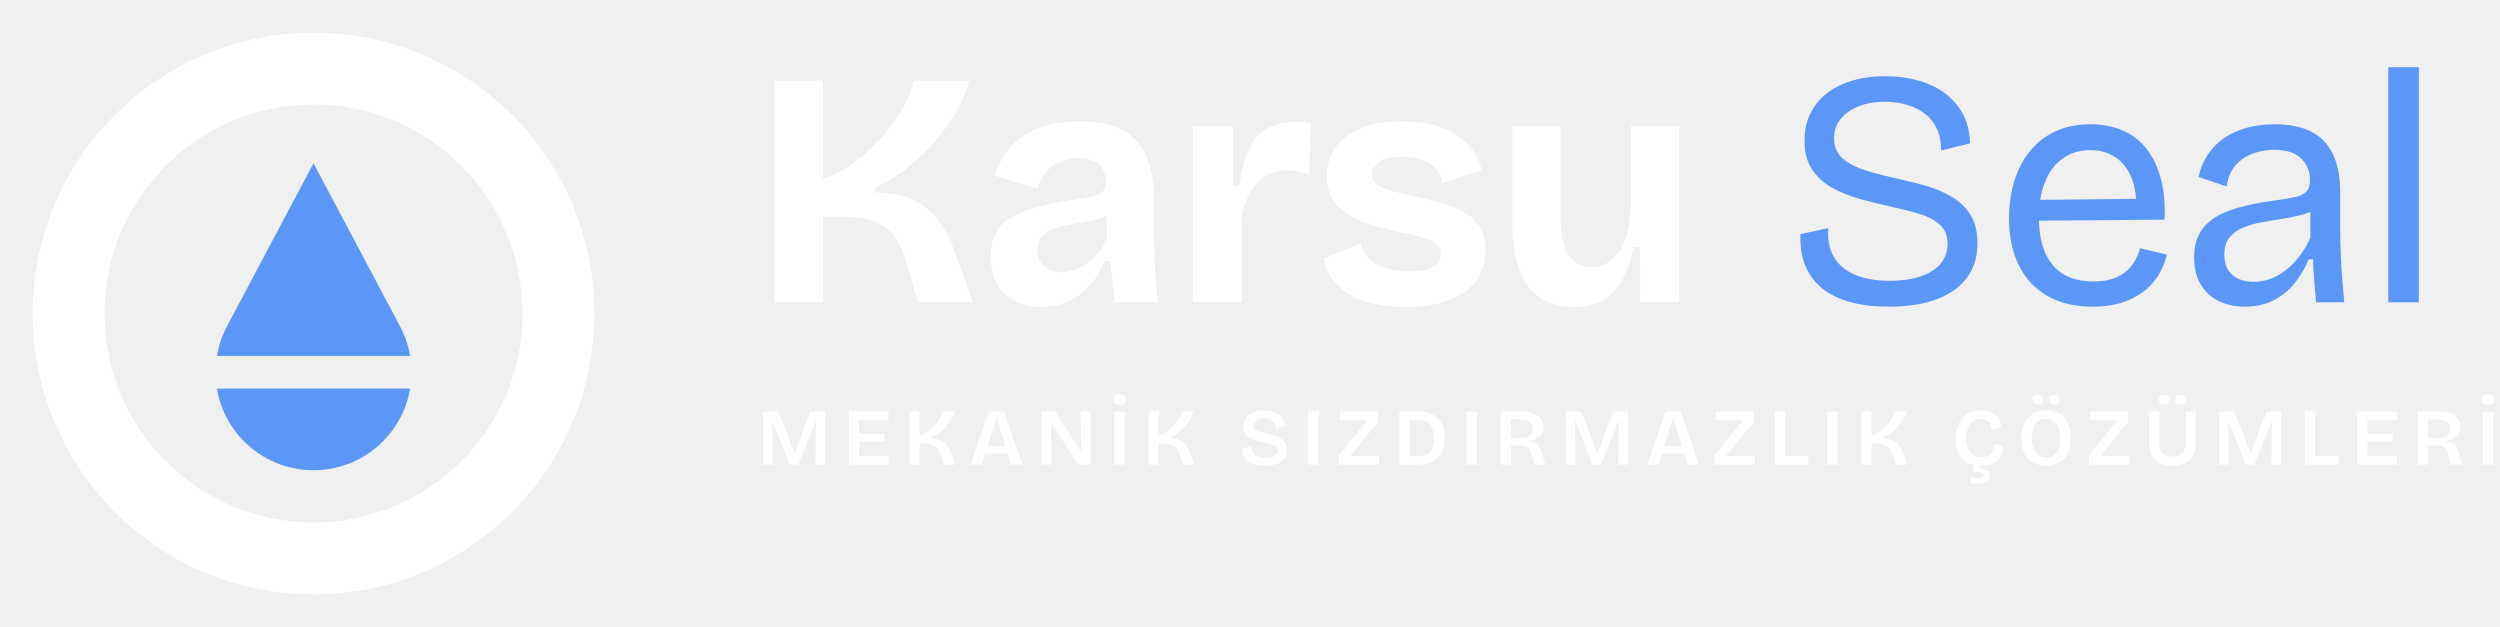
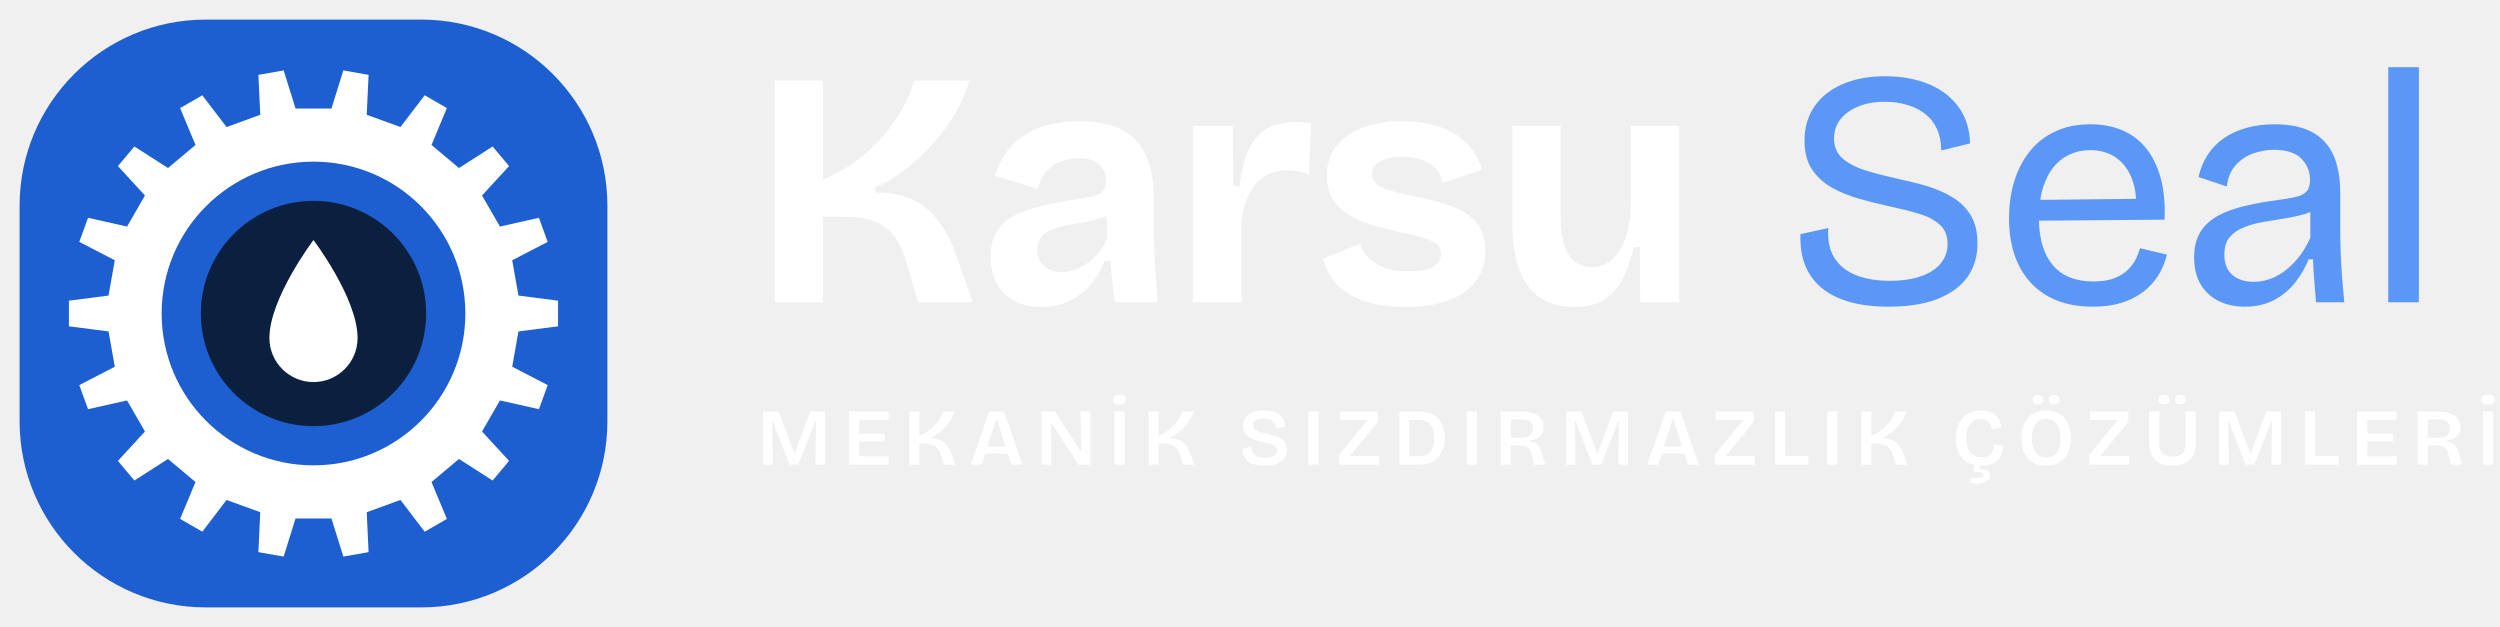
<svg xmlns="http://www.w3.org/2000/svg" viewBox="0 0 223.29 56" width="223.29" height="56" role="img" aria-label="Karsu Seal — Mekanik Sızdırmazlık Çözümleri">
  <g transform="translate(0 0) scale(1.166667)">
-     <path fill="#FFFFFF" fill-rule="evenodd" d="M2.5 24a21.5 21.5 0 1 0 43 0a21.5 21.5 0 1 0 -43 0ZM8 24a16 16 0 1 1 32 0a16 16 0 1 1 -32 0Z" />
-     <path fill="#5B97F7" d="M24 12.5L30.625 24.984A7.5 7.5 0 0 1 31.395 27.25L16.605 27.25A7.5 7.5 0 0 1 17.375 24.984ZM31.395 29.75A7.5 7.5 0 0 1 16.605 29.75Z" />
+     <path fill="#1D5FD1" d="M15.75 1.5H32.25A14.25 14.25 0 0 1 46.5 15.75V32.25A14.25 14.25 0 0 1 32.25 46.5H15.75A14.25 14.25 0 0 1 1.5 32.25V15.75A14.25 14.25 0 0 1 15.75 1.5Z" />
+     <path fill="#FFFFFF" fill-rule="evenodd" d="M39.69 22.627L42.724 23.019L42.724 24.981L39.69 25.373L39.213 28.076L41.931 29.482L41.259 31.326L38.274 30.656L36.902 33.034L38.974 35.284L37.713 36.787L35.137 35.137L33.034 36.902L34.212 39.725L32.512 40.706L30.656 38.274L28.076 39.213L28.218 42.269L26.285 42.61L25.373 39.69L22.627 39.69L21.715 42.61L19.782 42.269L19.924 39.213L17.344 38.274L15.488 40.706L13.788 39.725L14.966 36.902L12.863 35.137L10.287 36.787L9.026 35.284L11.098 33.034L9.726 30.656L6.741 31.326L6.069 29.482L8.787 28.076L8.31 25.373L5.276 24.981L5.276 23.019L8.31 22.627L8.787 19.924L6.069 18.518L6.741 16.674L9.726 17.344L11.098 14.966L9.026 12.716L10.287 11.213L12.863 12.863L14.966 11.098L13.788 8.275L15.488 7.294L17.344 9.726L19.924 8.787L19.782 5.731L21.715 5.39L22.627 8.31L25.373 8.31L26.285 5.39L28.218 5.731L28.076 8.787L30.656 9.726L32.512 7.294L34.212 8.275L33.034 11.098L35.137 12.863L37.713 11.213L38.974 12.716L36.902 14.966L38.274 17.344L41.259 16.674L41.931 18.518L39.213 19.924ZM12.375 24a11.625 11.625 0 1 0 23.25 0a11.625 11.625 0 1 0 -23.25 0Z" />
+     <path fill="#0B1F3F" d="M15.375 24a8.625 8.625 0 1 0 17.25 0a8.625 8.625 0 1 0 -17.25 0Z" />
+     <path fill="#FFFFFF" d="M24 18.375C24 18.375 27.375 22.837 27.375 25.875A3.375 3.375 0 0 1 20.625 25.875C20.625 22.837 24 18.375 24 18.375Z" />
  </g>
  <path fill="#FFFFFF" d="M73.51 27L69.19 27L69.19 7.2L73.51 7.2L73.51 16.05Q75.04 15.42 76.38 14.45Q77.71 13.47 78.76 12.27Q79.81 11.07 80.56 9.78Q81.31 8.49 81.64 7.2L81.64 7.2L86.59 7.2Q86.17 8.67 85.32 10.13Q84.46 11.58 83.29 12.87Q82.12 14.16 80.82 15.17Q79.51 16.17 78.19 16.74L78.19 16.74L78.19 17.19Q79.57 17.19 80.66 17.51Q81.76 17.82 82.62 18.5Q83.47 19.17 84.13 20.16Q84.79 21.15 85.3 22.53L85.3 22.53L86.89 27L82 27L80.95 23.4Q80.53 21.93 79.84 21.05Q79.15 20.16 78.07 19.76Q76.99 19.35 75.25 19.35L75.25 19.35L73.51 19.35L73.51 27M92.98 27.42L92.98 27.42Q91.66 27.42 90.64 26.9Q89.62 26.37 89.05 25.38Q88.48 24.39 88.48 22.92L88.48 22.92Q88.48 21.63 88.98 20.76Q89.47 19.89 90.43 19.35Q91.39 18.81 92.8 18.45Q94.21 18.09 96.01 17.82L96.01 17.82Q96.97 17.67 97.59 17.54Q98.2 17.4 98.5 17.09Q98.8 16.77 98.8 16.17L98.8 16.17Q98.8 15.33 98.2 14.73Q97.6 14.13 96.31 14.13L96.31 14.13Q95.44 14.13 94.71 14.43Q93.97 14.73 93.45 15.33Q92.92 15.93 92.68 16.86L92.68 16.86L88.87 15.69Q89.23 14.46 89.91 13.56Q90.58 12.66 91.54 12.05Q92.5 11.43 93.73 11.13Q94.96 10.83 96.4 10.83L96.4 10.83Q98.71 10.83 100.17 11.57Q101.62 12.3 102.34 13.85Q103.06 15.39 103.06 17.82L103.06 17.82L103.06 20.52Q103.06 21.57 103.11 22.65Q103.15 23.73 103.23 24.83Q103.3 25.92 103.39 27L103.39 27L99.58 27Q99.46 26.25 99.36 25.28Q99.25 24.3 99.19 23.31L99.19 23.31L98.65 23.31Q98.23 24.45 97.45 25.38Q96.67 26.31 95.55 26.87Q94.42 27.42 92.98 27.42M94.81 24.3L94.81 24.3Q95.38 24.3 95.97 24.09Q96.55 23.88 97.11 23.51Q97.66 23.13 98.13 22.56Q98.59 21.99 98.89 21.27L98.89 21.27L98.83 19.29Q98.56 19.41 98.26 19.5L98.26 19.5Q97.54 19.74 96.78 19.86Q96.01 19.98 95.26 20.13Q94.51 20.28 93.93 20.52Q93.34 20.76 93 21.17Q92.65 21.57 92.65 22.29L92.65 22.29Q92.65 23.22 93.25 23.76Q93.85 24.3 94.81 24.3M110.89 27L106.54 27L106.54 11.25L110.11 11.25L110.14 16.62L110.71 16.62Q110.95 14.61 111.54 13.35Q112.12 12.09 113.17 11.49Q114.22 10.89 115.78 10.89L115.78 10.89Q116.05 10.89 116.37 10.91Q116.68 10.92 117.1 11.01L117.1 11.01L116.92 15.6Q116.47 15.39 115.93 15.3Q115.39 15.21 114.97 15.21L114.97 15.21Q113.8 15.21 112.96 15.75Q112.12 16.29 111.6 17.3Q111.07 18.3 110.89 19.74L110.89 19.74L110.89 27M125.56 27.42L125.56 27.42Q123.97 27.42 122.68 27.12Q121.39 26.82 120.46 26.25Q119.53 25.68 118.96 24.89Q118.39 24.09 118.21 23.1L118.21 23.1L121.51 21.75Q121.63 22.41 122.17 22.98Q122.71 23.55 123.63 23.9Q124.54 24.24 125.83 24.24L125.83 24.24Q127.21 24.24 127.96 23.84Q128.71 23.43 128.71 22.68L128.71 22.68Q128.71 22.11 128.29 21.78Q127.87 21.45 127.06 21.21Q126.25 20.97 125.11 20.76L125.11 20.76Q124 20.49 122.85 20.19Q121.69 19.89 120.72 19.35Q119.74 18.81 119.13 17.93Q118.51 17.04 118.51 15.66L118.51 15.66Q118.51 14.22 119.29 13.14Q120.07 12.06 121.57 11.45Q123.07 10.83 125.23 10.83L125.23 10.83Q127.18 10.83 128.65 11.36Q130.12 11.88 131.07 12.86Q132.01 13.83 132.34 15.18L132.34 15.18L128.83 16.35Q128.71 15.63 128.25 15.09Q127.78 14.55 127.02 14.28Q126.25 14.01 125.23 14.01L125.23 14.01Q123.94 14.01 123.24 14.43Q122.53 14.85 122.53 15.54L122.53 15.54Q122.53 16.11 123 16.47Q123.46 16.83 124.3 17.06Q125.14 17.28 126.28 17.52L126.28 17.52Q127.48 17.76 128.62 18.08Q129.76 18.39 130.68 18.9Q131.59 19.41 132.13 20.25Q132.67 21.09 132.67 22.41L132.67 22.41Q132.67 23.97 131.83 25.1Q130.99 26.22 129.4 26.82Q127.81 27.42 125.56 27.42M140.62 27.42L140.62 27.42Q137.86 27.42 136.47 25.55Q135.07 23.67 135.07 19.83L135.07 19.83L135.07 11.25L139.39 11.25L139.39 19.29Q139.39 21.6 140.08 22.73Q140.77 23.85 142.18 23.85L142.18 23.85Q143.02 23.85 143.65 23.43Q144.28 23.01 144.73 22.26Q145.18 21.51 145.41 20.49Q145.63 19.47 145.66 18.3L145.66 18.3L145.66 11.25L149.98 11.25L149.98 27L146.5 27L146.47 22.08L145.93 22.08Q145.48 23.94 144.81 25.13Q144.13 26.31 143.1 26.87Q142.06 27.42 140.62 27.42" />
  <path fill="#5B97F7" d="M168.67 27.39L168.67 27.39Q166.69 27.39 165.21 26.97Q163.72 26.55 162.72 25.73Q161.71 24.9 161.23 23.7Q160.75 22.5 160.81 20.91L160.81 20.91L163.3 20.37Q163.18 21.93 163.81 22.98Q164.44 24.03 165.73 24.56Q167.02 25.08 168.76 25.08L168.76 25.08Q170.44 25.08 171.61 24.66Q172.78 24.24 173.37 23.49Q173.95 22.74 173.95 21.78L173.95 21.78Q173.95 20.7 173.26 20.07Q172.57 19.44 171.42 19.1Q170.26 18.75 168.85 18.45L168.85 18.45Q167.47 18.15 166.09 17.76Q164.71 17.37 163.62 16.76Q162.52 16.14 161.85 15.14Q161.17 14.13 161.17 12.57L161.17 12.57Q161.17 10.8 162.06 9.51Q162.94 8.22 164.56 7.52Q166.18 6.81 168.37 6.81L168.37 6.81Q170.53 6.81 172.23 7.5Q173.92 8.19 174.91 9.53Q175.9 10.86 175.96 12.81L175.96 12.81L173.38 13.44Q173.38 12.36 173.01 11.54Q172.63 10.71 171.97 10.19Q171.31 9.66 170.38 9.38Q169.45 9.09 168.34 9.09L168.34 9.09Q166.99 9.09 165.97 9.51Q164.95 9.93 164.38 10.65Q163.81 11.37 163.81 12.36L163.81 12.36Q163.81 13.53 164.64 14.21Q165.46 14.88 166.78 15.27Q168.1 15.66 169.6 15.99L169.6 15.99Q170.89 16.26 172.14 16.63Q173.38 17.01 174.4 17.63Q175.42 18.24 176.02 19.23Q176.62 20.22 176.62 21.75L176.62 21.75Q176.62 23.46 175.74 24.72Q174.85 25.98 173.08 26.69Q171.31 27.39 168.67 27.39M186.94 27.39L186.94 27.39Q185.11 27.39 183.72 26.84Q182.32 26.28 181.36 25.23Q180.4 24.18 179.92 22.74Q179.44 21.3 179.44 19.5L179.44 19.5Q179.44 17.67 179.92 16.14Q180.4 14.61 181.33 13.47Q182.26 12.33 183.61 11.72Q184.96 11.1 186.7 11.1L186.7 11.1Q188.23 11.1 189.49 11.61Q190.75 12.12 191.64 13.19Q192.52 14.25 192.97 15.86Q193.42 17.46 193.33 19.62L193.33 19.62L182.11 19.71Q182.17 22.29 183.34 23.67L183.34 23.67Q184.57 25.14 186.97 25.14L186.97 25.14Q187.93 25.14 188.64 24.92Q189.34 24.69 189.84 24.29Q190.33 23.88 190.65 23.34Q190.96 22.8 191.14 22.17L191.14 22.17L193.54 22.74Q193.27 23.82 192.72 24.68Q192.16 25.53 191.34 26.13Q190.51 26.73 189.43 27.06Q188.35 27.39 186.94 27.39M182.23 17.85L182.23 17.85L190.78 17.76Q190.72 16.71 190.39 15.9L190.39 15.9Q189.88 14.67 188.94 14.04Q187.99 13.41 186.7 13.41L186.7 13.41Q185.32 13.41 184.27 14.13Q183.22 14.85 182.68 16.2L182.68 16.2Q182.35 16.95 182.23 17.85M200.47 27.39L200.47 27.39Q199.21 27.39 198.19 26.9Q197.17 26.4 196.57 25.43Q195.97 24.45 195.97 22.95L195.97 22.95Q195.97 21.84 196.38 21Q196.78 20.16 197.64 19.56Q198.49 18.96 199.84 18.57Q201.19 18.18 203.14 17.91L203.14 17.91Q204.25 17.76 204.96 17.61Q205.66 17.46 205.99 17.12Q206.32 16.77 206.32 16.08L206.32 16.08Q206.32 14.94 205.54 14.16Q204.76 13.38 203.08 13.38L203.08 13.38Q202.21 13.38 201.31 13.68Q200.41 13.98 199.74 14.69Q199.06 15.39 198.88 16.65L198.88 16.65L196.36 15.81Q196.6 14.73 197.16 13.86Q197.71 12.99 198.58 12.38Q199.45 11.76 200.61 11.43Q201.76 11.1 203.17 11.1L203.17 11.1Q205.12 11.1 206.43 11.76Q207.73 12.42 208.38 13.79Q209.02 15.15 209.02 17.28L209.02 17.28L209.02 20.73Q209.02 21.66 209.07 22.76Q209.11 23.85 209.2 24.95Q209.29 26.04 209.38 27L209.38 27L206.86 27Q206.77 26.04 206.7 25.08Q206.62 24.12 206.59 23.16L206.59 23.16L206.2 23.16Q205.75 24.27 205 25.23Q204.25 26.19 203.13 26.79Q202 27.39 200.47 27.39M201.28 25.17L201.28 25.17Q201.94 25.17 202.62 24.96Q203.29 24.75 203.97 24.27Q204.64 23.79 205.26 23.04Q205.87 22.29 206.35 21.24L206.35 21.24L206.35 18.93Q206.11 19.02 205.87 19.11L205.87 19.11Q205.06 19.35 204.1 19.5Q203.14 19.65 202.18 19.82Q201.22 19.98 200.43 20.3Q199.63 20.61 199.15 21.18Q198.67 21.75 198.67 22.74L198.67 22.74Q198.67 23.94 199.39 24.56Q200.11 25.17 201.28 25.17M216.04 27L213.31 27L213.31 6L216.04 6L216.04 27" />
  <path fill="#FFFFFF" d="M69.02 41.5L68.16 41.5L68.16 36.75L69.54 36.75L70.95 40.48L70.98 40.48L72.37 36.75L73.69 36.75L73.69 41.5L72.83 41.5L72.88 37.67L72.81 37.67L71.31 41.5L70.52 41.5L69.03 37.67L68.96 37.67L69.02 41.5M79.37 41.5L75.82 41.5L75.82 36.75L79.36 36.75L79.36 37.5L76.74 37.5L76.74 38.74L79.02 38.74L79.02 39.43L76.74 39.43L76.74 40.75L79.37 40.75L79.37 41.5M82.13 41.5L81.22 41.5L81.22 36.75L82.13 36.75L82.13 38.92Q82.5 38.77 82.84 38.54Q83.18 38.3 83.46 38.01Q83.74 37.72 83.93 37.4Q84.13 37.08 84.22 36.75L84.22 36.75L85.26 36.75Q85.15 37.12 84.93 37.48Q84.71 37.84 84.43 38.14Q84.15 38.45 83.83 38.68Q83.51 38.92 83.2 39.06L83.2 39.06L83.2 39.15Q83.53 39.16 83.8 39.24Q84.07 39.32 84.29 39.49Q84.51 39.66 84.67 39.91Q84.84 40.16 84.97 40.51L84.97 40.51L85.33 41.5L84.3 41.5L84.07 40.72Q83.94 40.33 83.76 40.09Q83.58 39.85 83.29 39.74Q83 39.62 82.55 39.62L82.55 39.62L82.13 39.62L82.13 41.5M87.69 41.5L86.7 41.5L88.34 36.75L89.68 36.75L91.32 41.5L90.32 41.5L90.01 40.52L88 40.52L87.69 41.5M88.2 39.88L89.82 39.88L89.06 37.48L88.96 37.48L88.2 39.88M93.92 41.5L93.04 41.5L93.04 36.75L94.23 36.75L96.5 40.28L96.57 40.28L96.51 36.75L97.39 36.75L97.39 41.5L96.31 41.5L93.94 37.83L93.87 37.83L93.92 41.5M100.45 41.5L99.52 41.5L99.52 36.75L100.45 36.75L100.45 41.5M99.98 36.16L99.98 36.16Q99.7 36.16 99.56 36.04Q99.41 35.92 99.41 35.7L99.41 35.7Q99.41 35.47 99.56 35.35Q99.7 35.24 99.98 35.24L99.98 35.24Q100.27 35.24 100.41 35.35Q100.55 35.47 100.55 35.7L100.55 35.7Q100.55 35.92 100.41 36.04Q100.26 36.16 99.98 36.16M103.48 41.5L102.58 41.5L102.58 36.75L103.48 36.75L103.48 38.92Q103.86 38.77 104.2 38.54Q104.54 38.3 104.81 38.01Q105.09 37.72 105.29 37.4Q105.49 37.08 105.58 36.75L105.58 36.75L106.62 36.75Q106.5 37.12 106.29 37.48Q106.07 37.84 105.79 38.14Q105.5 38.45 105.18 38.68Q104.87 38.92 104.55 39.06L104.55 39.06L104.55 39.15Q104.89 39.16 105.16 39.24Q105.43 39.32 105.64 39.49Q105.86 39.66 106.03 39.91Q106.19 40.16 106.32 40.51L106.32 40.51L106.68 41.5L105.65 41.5L105.42 40.72Q105.29 40.33 105.11 40.09Q104.93 39.85 104.64 39.74Q104.36 39.62 103.91 39.62L103.91 39.62L103.48 39.62L103.48 41.5M112.95 41.59L112.95 41.59Q112.48 41.59 112.12 41.5Q111.75 41.41 111.49 41.22Q111.24 41.03 111.1 40.75Q110.97 40.48 110.96 40.1L110.96 40.1L111.76 39.87Q111.76 40.21 111.91 40.44Q112.06 40.66 112.34 40.77Q112.63 40.88 113 40.88L113 40.88Q113.35 40.88 113.59 40.79Q113.83 40.71 113.95 40.56Q114.08 40.41 114.08 40.23L114.08 40.23Q114.08 40.02 113.92 39.89Q113.77 39.76 113.52 39.68Q113.26 39.6 112.94 39.53L112.94 39.53Q112.59 39.45 112.25 39.35Q111.92 39.26 111.64 39.1Q111.37 38.94 111.21 38.7Q111.04 38.45 111.04 38.07L111.04 38.07Q111.04 37.63 111.26 37.32Q111.48 37.01 111.89 36.83Q112.3 36.65 112.88 36.65L112.88 36.65Q113.45 36.65 113.87 36.82Q114.3 36.99 114.54 37.32Q114.77 37.64 114.79 38.08L114.79 38.08L113.96 38.31Q113.96 38.07 113.89 37.9Q113.81 37.72 113.67 37.6Q113.52 37.48 113.32 37.42Q113.13 37.37 112.87 37.37L112.87 37.37Q112.58 37.37 112.36 37.45Q112.14 37.53 112.02 37.67Q111.91 37.81 111.91 37.99L111.91 37.99Q111.91 38.22 112.08 38.36Q112.25 38.5 112.54 38.58Q112.82 38.66 113.16 38.74L113.16 38.74Q113.47 38.81 113.78 38.9Q114.1 38.99 114.36 39.15Q114.63 39.3 114.79 39.55Q114.95 39.81 114.95 40.2L114.95 40.2Q114.95 40.61 114.73 40.93Q114.51 41.25 114.06 41.42Q113.62 41.59 112.95 41.59M117.77 41.5L116.85 41.5L116.85 36.75L117.77 36.75L117.77 41.5M123.17 41.5L119.58 41.5L119.58 40.64L122.07 37.6L122.07 37.52L119.67 37.52L119.67 36.75L123.08 36.75L123.08 37.68L120.64 40.65L120.64 40.73L123.17 40.73L123.17 41.5M126.83 41.5L124.98 41.5L124.98 36.75L126.61 36.75Q127.45 36.75 127.99 37.03Q128.53 37.31 128.78 37.83Q129.04 38.35 129.04 39.09L129.04 39.09Q129.04 39.61 128.92 40.01Q128.79 40.41 128.58 40.69Q128.38 40.97 128.09 41.15Q127.81 41.33 127.49 41.42Q127.17 41.5 126.83 41.5L126.83 41.5M126.64 37.5L125.88 37.5L125.88 40.75L126.81 40.75Q127.24 40.75 127.53 40.56Q127.81 40.36 127.95 40Q128.09 39.64 128.09 39.14L128.09 39.14Q128.09 38.71 128 38.4Q127.91 38.09 127.73 37.9Q127.55 37.7 127.28 37.6Q127.01 37.5 126.64 37.5L126.64 37.5M131.91 41.5L130.99 41.5L130.99 36.75L131.91 36.75L131.91 41.5M134.95 41.5L134.04 41.5L134.04 36.75L135.88 36.75Q136.25 36.75 136.57 36.81Q136.88 36.87 137.12 36.99Q137.36 37.1 137.53 37.27Q137.69 37.44 137.78 37.66Q137.86 37.88 137.86 38.14L137.86 38.14Q137.86 38.4 137.79 38.6Q137.71 38.81 137.55 38.96Q137.4 39.11 137.16 39.21Q136.93 39.3 136.62 39.35L136.62 39.35L136.62 39.44Q136.95 39.48 137.16 39.61Q137.38 39.73 137.5 39.94Q137.63 40.16 137.73 40.5L137.73 40.5L138.02 41.5L137.02 41.5L136.79 40.58Q136.73 40.29 136.59 40.12Q136.46 39.94 136.26 39.87Q136.06 39.8 135.77 39.8L135.77 39.8L134.95 39.8L134.95 41.5M134.95 37.46L134.95 39.1L135.81 39.1Q136.35 39.1 136.64 38.9Q136.92 38.7 136.92 38.28L136.92 38.28Q136.92 37.86 136.65 37.66Q136.38 37.46 135.83 37.46L135.83 37.46L134.95 37.46M140.72 41.5L139.87 41.5L139.87 36.75L141.24 36.75L142.65 40.48L142.69 40.48L144.08 36.75L145.4 36.75L145.4 41.5L144.53 41.5L144.59 37.67L144.52 37.67L143.01 41.5L142.22 41.5L140.74 37.67L140.67 37.67L140.72 41.5M148.11 41.5L147.12 41.5L148.77 36.75L150.1 36.75L151.74 41.5L150.75 41.5L150.44 40.52L148.42 40.52L148.11 41.5M148.62 39.88L150.24 39.88L149.49 37.48L149.38 37.48L148.62 39.88M156.73 41.5L153.14 41.5L153.14 40.64L155.63 37.6L155.63 37.52L153.23 37.52L153.23 36.75L156.64 36.75L156.64 37.68L154.2 40.65L154.2 40.73L156.73 40.73L156.73 41.5M161.52 41.5L158.54 41.5L158.54 36.75L159.44 36.75L159.44 40.72L161.52 40.72L161.52 41.5M164.12 41.5L163.2 41.5L163.2 36.75L164.12 36.75L164.12 41.5M167.16 41.5L166.25 41.5L166.25 36.75L167.16 36.75L167.16 38.92Q167.54 38.77 167.87 38.54Q168.21 38.3 168.49 38.01Q168.77 37.72 168.97 37.4Q169.16 37.08 169.26 36.75L169.26 36.75L170.29 36.75Q170.18 37.12 169.96 37.48Q169.75 37.84 169.46 38.14Q169.18 38.45 168.86 38.68Q168.54 38.92 168.23 39.06L168.23 39.06L168.23 39.15Q168.57 39.16 168.84 39.24Q169.11 39.32 169.32 39.49Q169.54 39.66 169.7 39.91Q169.87 40.16 170 40.51L170 40.51L170.36 41.5L169.33 41.5L169.1 40.72Q168.97 40.33 168.79 40.09Q168.61 39.85 168.32 39.74Q168.03 39.62 167.59 39.62L167.59 39.62L167.16 39.62L167.16 41.5M176.98 41.59L176.98 41.59Q176.9 41.59 176.82 41.59L176.82 41.59L176.79 41.9Q177.12 41.89 177.33 41.95Q177.54 42.01 177.64 42.14Q177.74 42.26 177.74 42.46L177.74 42.46Q177.74 42.75 177.55 42.92Q177.36 43.08 177.08 43.15Q176.8 43.21 176.49 43.2Q176.18 43.18 175.94 43.11L175.94 43.11L176.06 42.64Q176.18 42.66 176.36 42.68Q176.54 42.7 176.72 42.69Q176.9 42.68 177.02 42.62Q177.14 42.55 177.14 42.41L177.14 42.41Q177.14 42.36 177.12 42.31Q177.1 42.26 177.02 42.22Q176.94 42.18 176.76 42.16Q176.58 42.13 176.26 42.15L176.26 42.15L176.33 41.53Q176.16 41.49 176.01 41.44L176.01 41.44Q175.59 41.28 175.29 40.98Q175 40.67 174.84 40.22Q174.68 39.76 174.68 39.18L174.68 39.18Q174.68 38.58 174.84 38.11Q175 37.64 175.3 37.31Q175.59 36.99 176 36.82Q176.41 36.65 176.92 36.65L176.92 36.65Q177.31 36.65 177.64 36.76Q177.97 36.86 178.21 37.05Q178.45 37.25 178.59 37.53Q178.72 37.81 178.73 38.16L178.73 38.16L177.88 38.38Q177.89 38.06 177.75 37.84Q177.6 37.63 177.37 37.52Q177.15 37.41 176.89 37.41L176.89 37.41Q176.66 37.41 176.43 37.5Q176.2 37.6 176.02 37.8Q175.84 38 175.74 38.33Q175.63 38.66 175.63 39.13L175.63 39.13Q175.63 39.74 175.81 40.11Q175.98 40.48 176.29 40.66Q176.61 40.84 177 40.84L177 40.84Q177.41 40.84 177.64 40.68Q177.88 40.51 177.99 40.24Q178.1 39.97 178.11 39.66L178.11 39.66L178.91 39.79Q178.9 40.17 178.8 40.5Q178.69 40.83 178.46 41.08Q178.24 41.32 177.87 41.46Q177.5 41.59 176.98 41.59M182.74 41.59L182.74 41.59Q182.22 41.59 181.82 41.43Q181.42 41.26 181.13 40.95Q180.85 40.64 180.7 40.18Q180.55 39.73 180.55 39.15L180.55 39.15Q180.55 38.3 180.83 37.75Q181.12 37.2 181.63 36.93Q182.13 36.65 182.77 36.65L182.77 36.65Q183.27 36.65 183.67 36.82Q184.07 36.98 184.36 37.29Q184.64 37.6 184.8 38.07Q184.96 38.53 184.96 39.13L184.96 39.13Q184.96 39.73 184.81 40.19Q184.65 40.64 184.36 40.96Q184.07 41.27 183.67 41.43Q183.26 41.59 182.74 41.59M182.76 40.86L182.76 40.86Q183.17 40.86 183.45 40.66Q183.73 40.46 183.88 40.09Q184.02 39.71 184.02 39.17L184.02 39.17Q184.02 38.62 183.87 38.22Q183.72 37.83 183.44 37.62Q183.15 37.42 182.74 37.42L182.74 37.42Q182.35 37.42 182.07 37.62Q181.78 37.81 181.63 38.2Q181.48 38.58 181.48 39.14L181.48 39.14Q181.48 39.56 181.57 39.88Q181.66 40.2 181.82 40.41Q181.98 40.63 182.22 40.74Q182.46 40.86 182.76 40.86M183.48 36.11L183.48 36.11Q183.26 36.11 183.13 36.01Q183 35.92 183 35.69L183 35.69Q183 35.47 183.13 35.38Q183.26 35.28 183.48 35.28L183.48 35.28Q183.7 35.28 183.83 35.38Q183.95 35.47 183.95 35.69L183.95 35.69Q183.95 35.92 183.82 36.01Q183.69 36.11 183.48 36.11M182.02 36.11L182.02 36.11Q181.8 36.11 181.67 36.01Q181.54 35.92 181.54 35.69L181.54 35.69Q181.54 35.47 181.67 35.38Q181.8 35.28 182.02 35.28L182.02 35.28Q182.23 35.28 182.36 35.38Q182.5 35.47 182.5 35.69L182.5 35.69Q182.5 35.92 182.37 36.01Q182.24 36.11 182.02 36.11M190.18 41.5L186.59 41.5L186.59 40.64L189.08 37.6L189.08 37.52L186.68 37.52L186.68 36.75L190.09 36.75L190.09 37.68L187.65 40.65L187.65 40.73L190.18 40.73L190.18 41.5M194.03 41.59L194.03 41.59Q193.61 41.59 193.28 41.51Q192.94 41.42 192.7 41.26Q192.45 41.09 192.28 40.85Q192.12 40.61 192.03 40.31Q191.95 40.01 191.95 39.66L191.95 39.66L191.95 36.75L192.87 36.75L192.87 39.62Q192.87 40.02 193 40.27Q193.12 40.53 193.38 40.65Q193.64 40.78 194.03 40.78L194.03 40.78Q194.43 40.78 194.68 40.66Q194.94 40.54 195.07 40.28Q195.2 40.02 195.2 39.62L195.2 39.62L195.2 36.75L196.11 36.75L196.11 39.66Q196.11 40.58 195.58 41.09Q195.06 41.59 194.03 41.59M194.76 36.11L194.76 36.11Q194.54 36.11 194.41 36.01Q194.28 35.92 194.28 35.69L194.28 35.69Q194.28 35.47 194.41 35.38Q194.54 35.28 194.76 35.28L194.76 35.28Q194.98 35.28 195.1 35.38Q195.23 35.47 195.23 35.69L195.23 35.69Q195.23 35.92 195.1 36.01Q194.97 36.11 194.76 36.11M193.29 36.11L193.29 36.11Q193.07 36.11 192.94 36.01Q192.82 35.92 192.82 35.69L192.82 35.69Q192.82 35.47 192.94 35.38Q193.07 35.28 193.29 35.28L193.29 35.28Q193.51 35.28 193.64 35.38Q193.77 35.47 193.77 35.69L193.77 35.69Q193.77 35.92 193.64 36.01Q193.51 36.11 193.29 36.11M199.06 41.5L198.21 41.5L198.21 36.75L199.58 36.75L200.99 40.48L201.03 40.48L202.42 36.75L203.74 36.75L203.74 41.5L202.87 41.5L202.93 37.67L202.86 37.67L201.35 41.5L200.56 41.5L199.08 37.67L199.01 37.67L199.06 41.5M208.86 41.5L205.87 41.5L205.87 36.75L206.78 36.75L206.78 40.72L208.86 40.72L208.86 41.5M214.08 41.5L210.53 41.5L210.53 36.75L214.07 36.75L214.07 37.5L211.45 37.5L211.45 38.74L213.73 38.74L213.73 39.43L211.45 39.43L211.45 40.75L214.08 40.75L214.08 41.5M216.84 41.5L215.93 41.5L215.93 36.75L217.77 36.75Q218.14 36.75 218.46 36.81Q218.77 36.87 219.01 36.99Q219.25 37.1 219.42 37.27Q219.58 37.44 219.67 37.66Q219.76 37.88 219.76 38.14L219.76 38.14Q219.76 38.4 219.68 38.6Q219.6 38.81 219.44 38.96Q219.29 39.11 219.06 39.21Q218.82 39.3 218.51 39.35L218.51 39.35L218.51 39.44Q218.84 39.48 219.06 39.61Q219.27 39.73 219.4 39.94Q219.53 40.16 219.62 40.5L219.62 40.5L219.91 41.5L218.91 41.5L218.68 40.58Q218.62 40.29 218.49 40.12Q218.35 39.94 218.15 39.87Q217.95 39.8 217.66 39.8L217.66 39.8L216.84 39.8L216.84 41.5M216.84 37.46L216.84 39.1L217.71 39.1Q218.25 39.1 218.53 38.9Q218.81 38.7 218.81 38.28L218.81 38.28Q218.81 37.86 218.54 37.66Q218.27 37.46 217.72 37.46L217.72 37.46L216.84 37.46M222.68 41.5L221.76 41.5L221.76 36.75L222.68 36.75L222.68 41.5M222.21 36.16L222.21 36.16Q221.94 36.16 221.79 36.04Q221.64 35.92 221.64 35.7L221.64 35.7Q221.64 35.47 221.79 35.35Q221.94 35.24 222.21 35.24L222.21 35.24Q222.5 35.24 222.64 35.35Q222.79 35.47 222.79 35.7L222.79 35.7Q222.79 35.92 222.64 36.04Q222.49 36.16 222.21 36.16" />
</svg>
